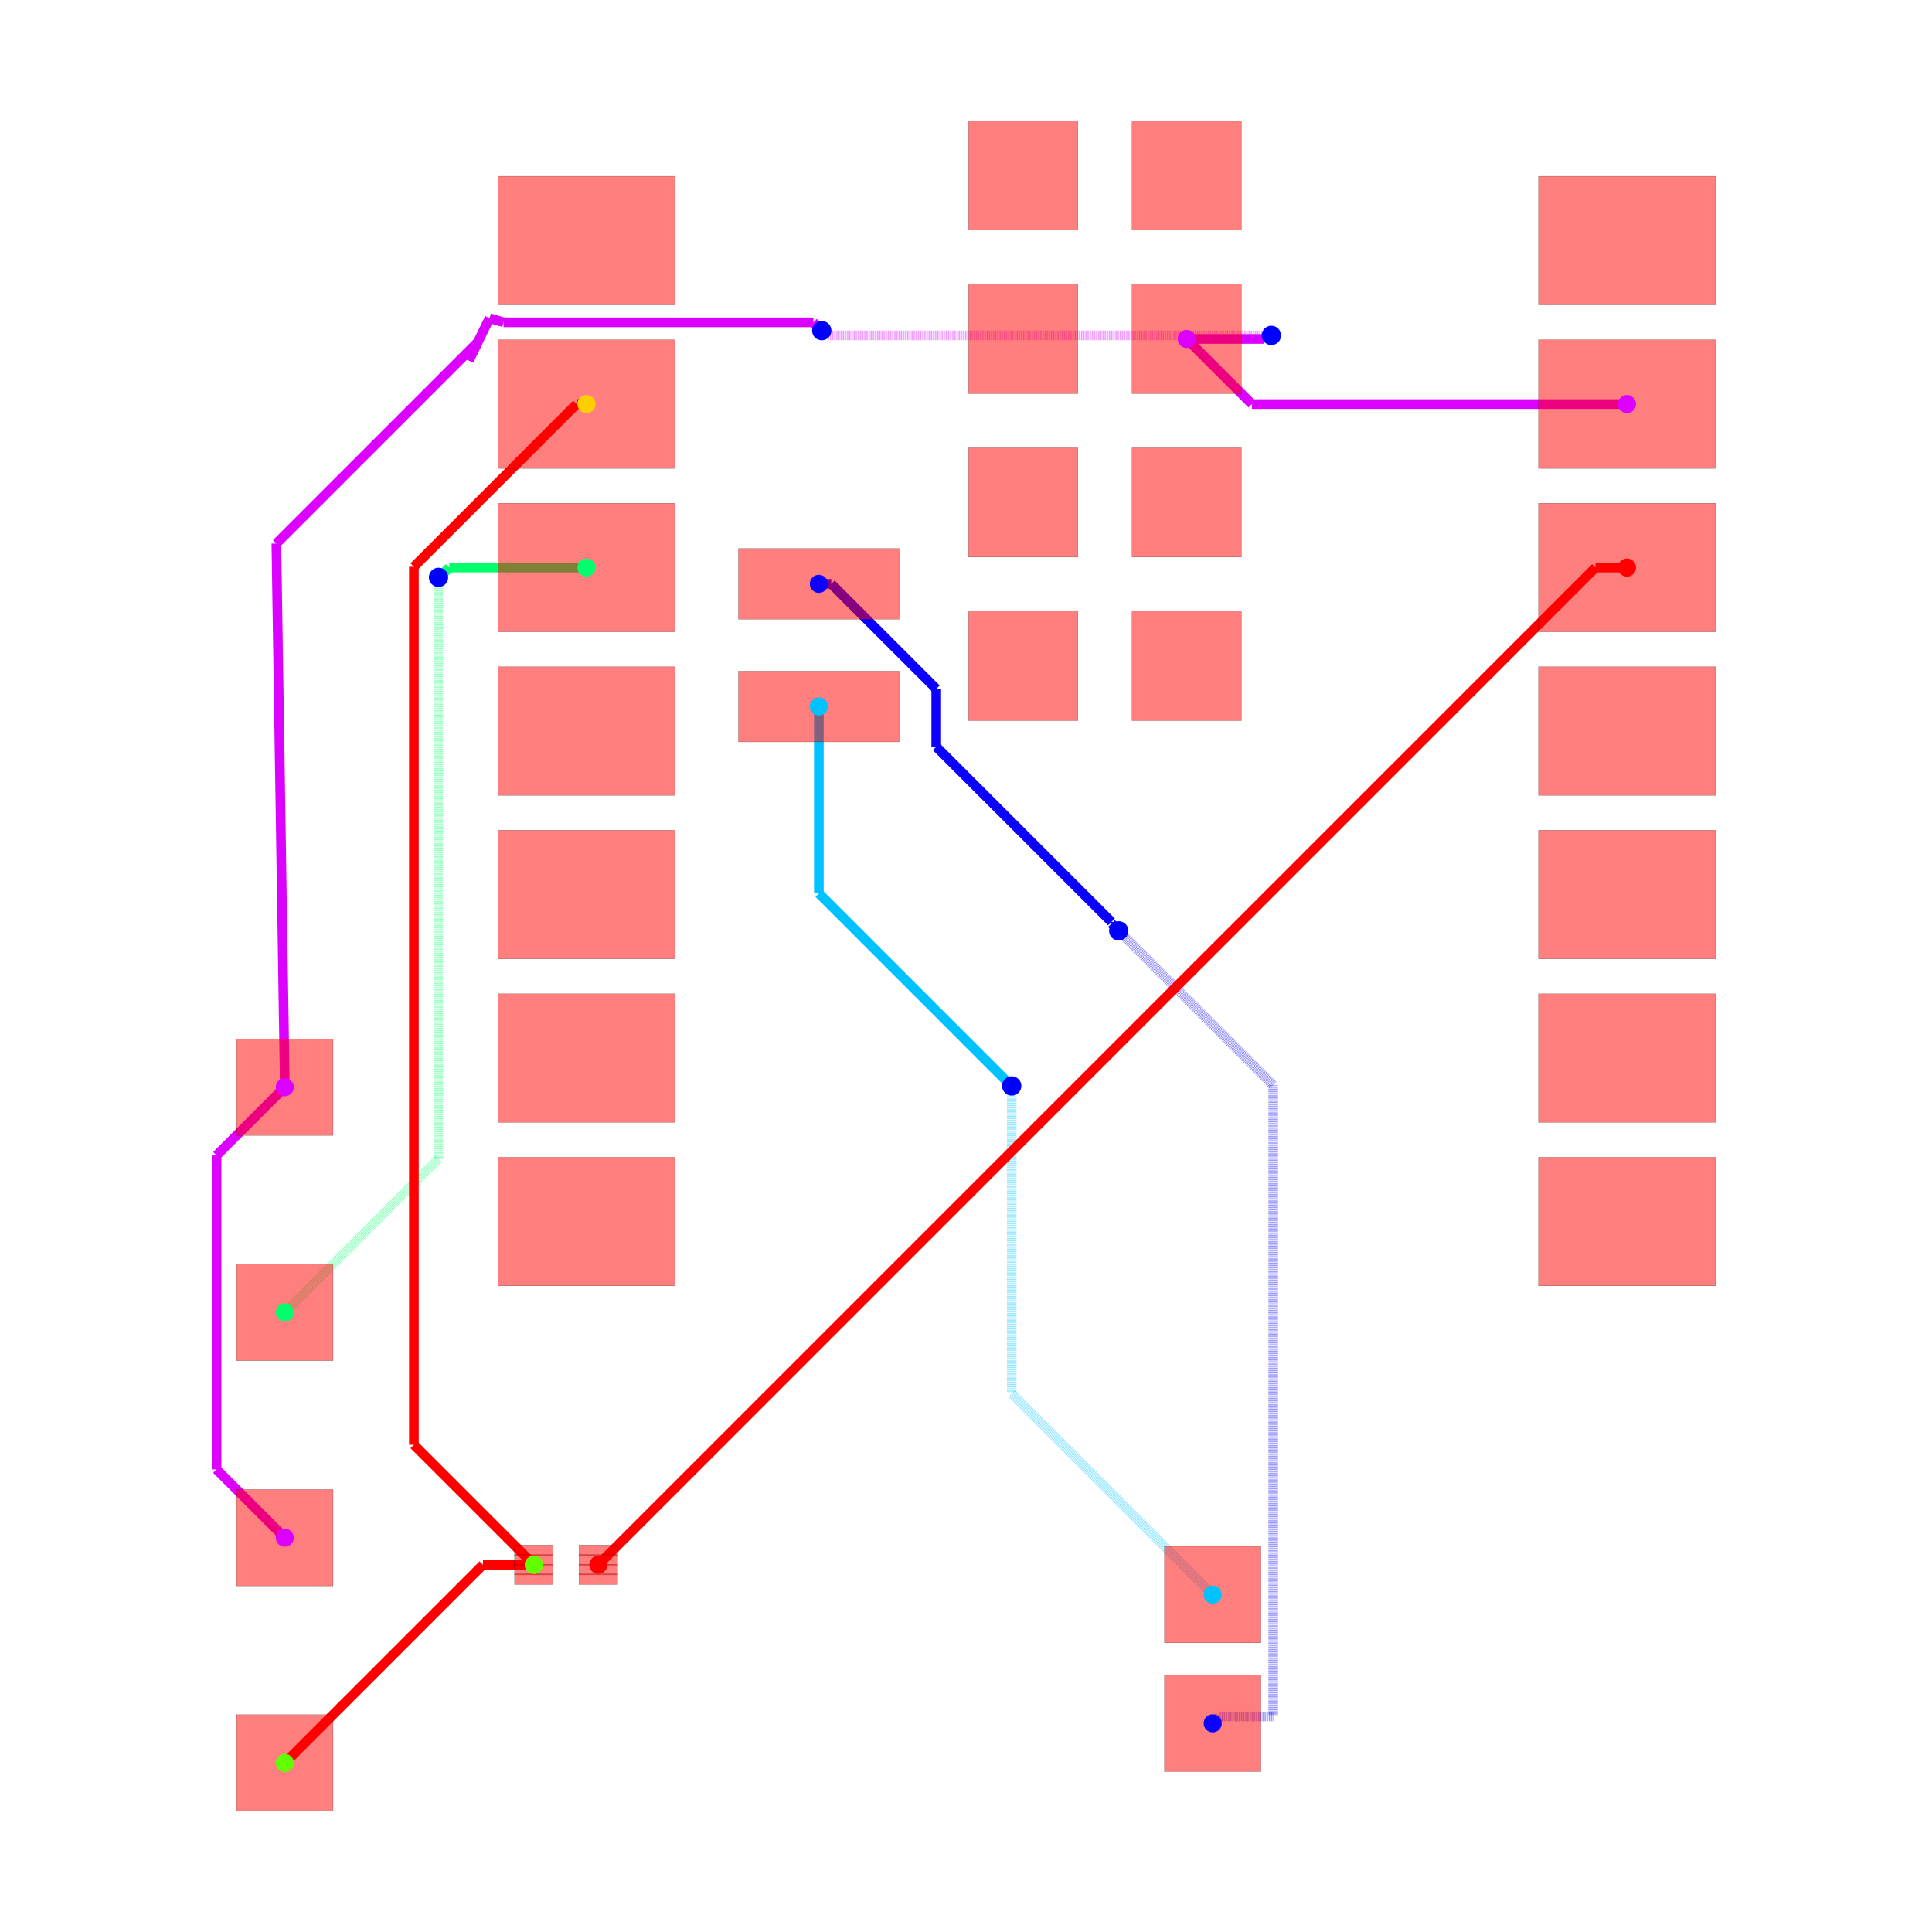
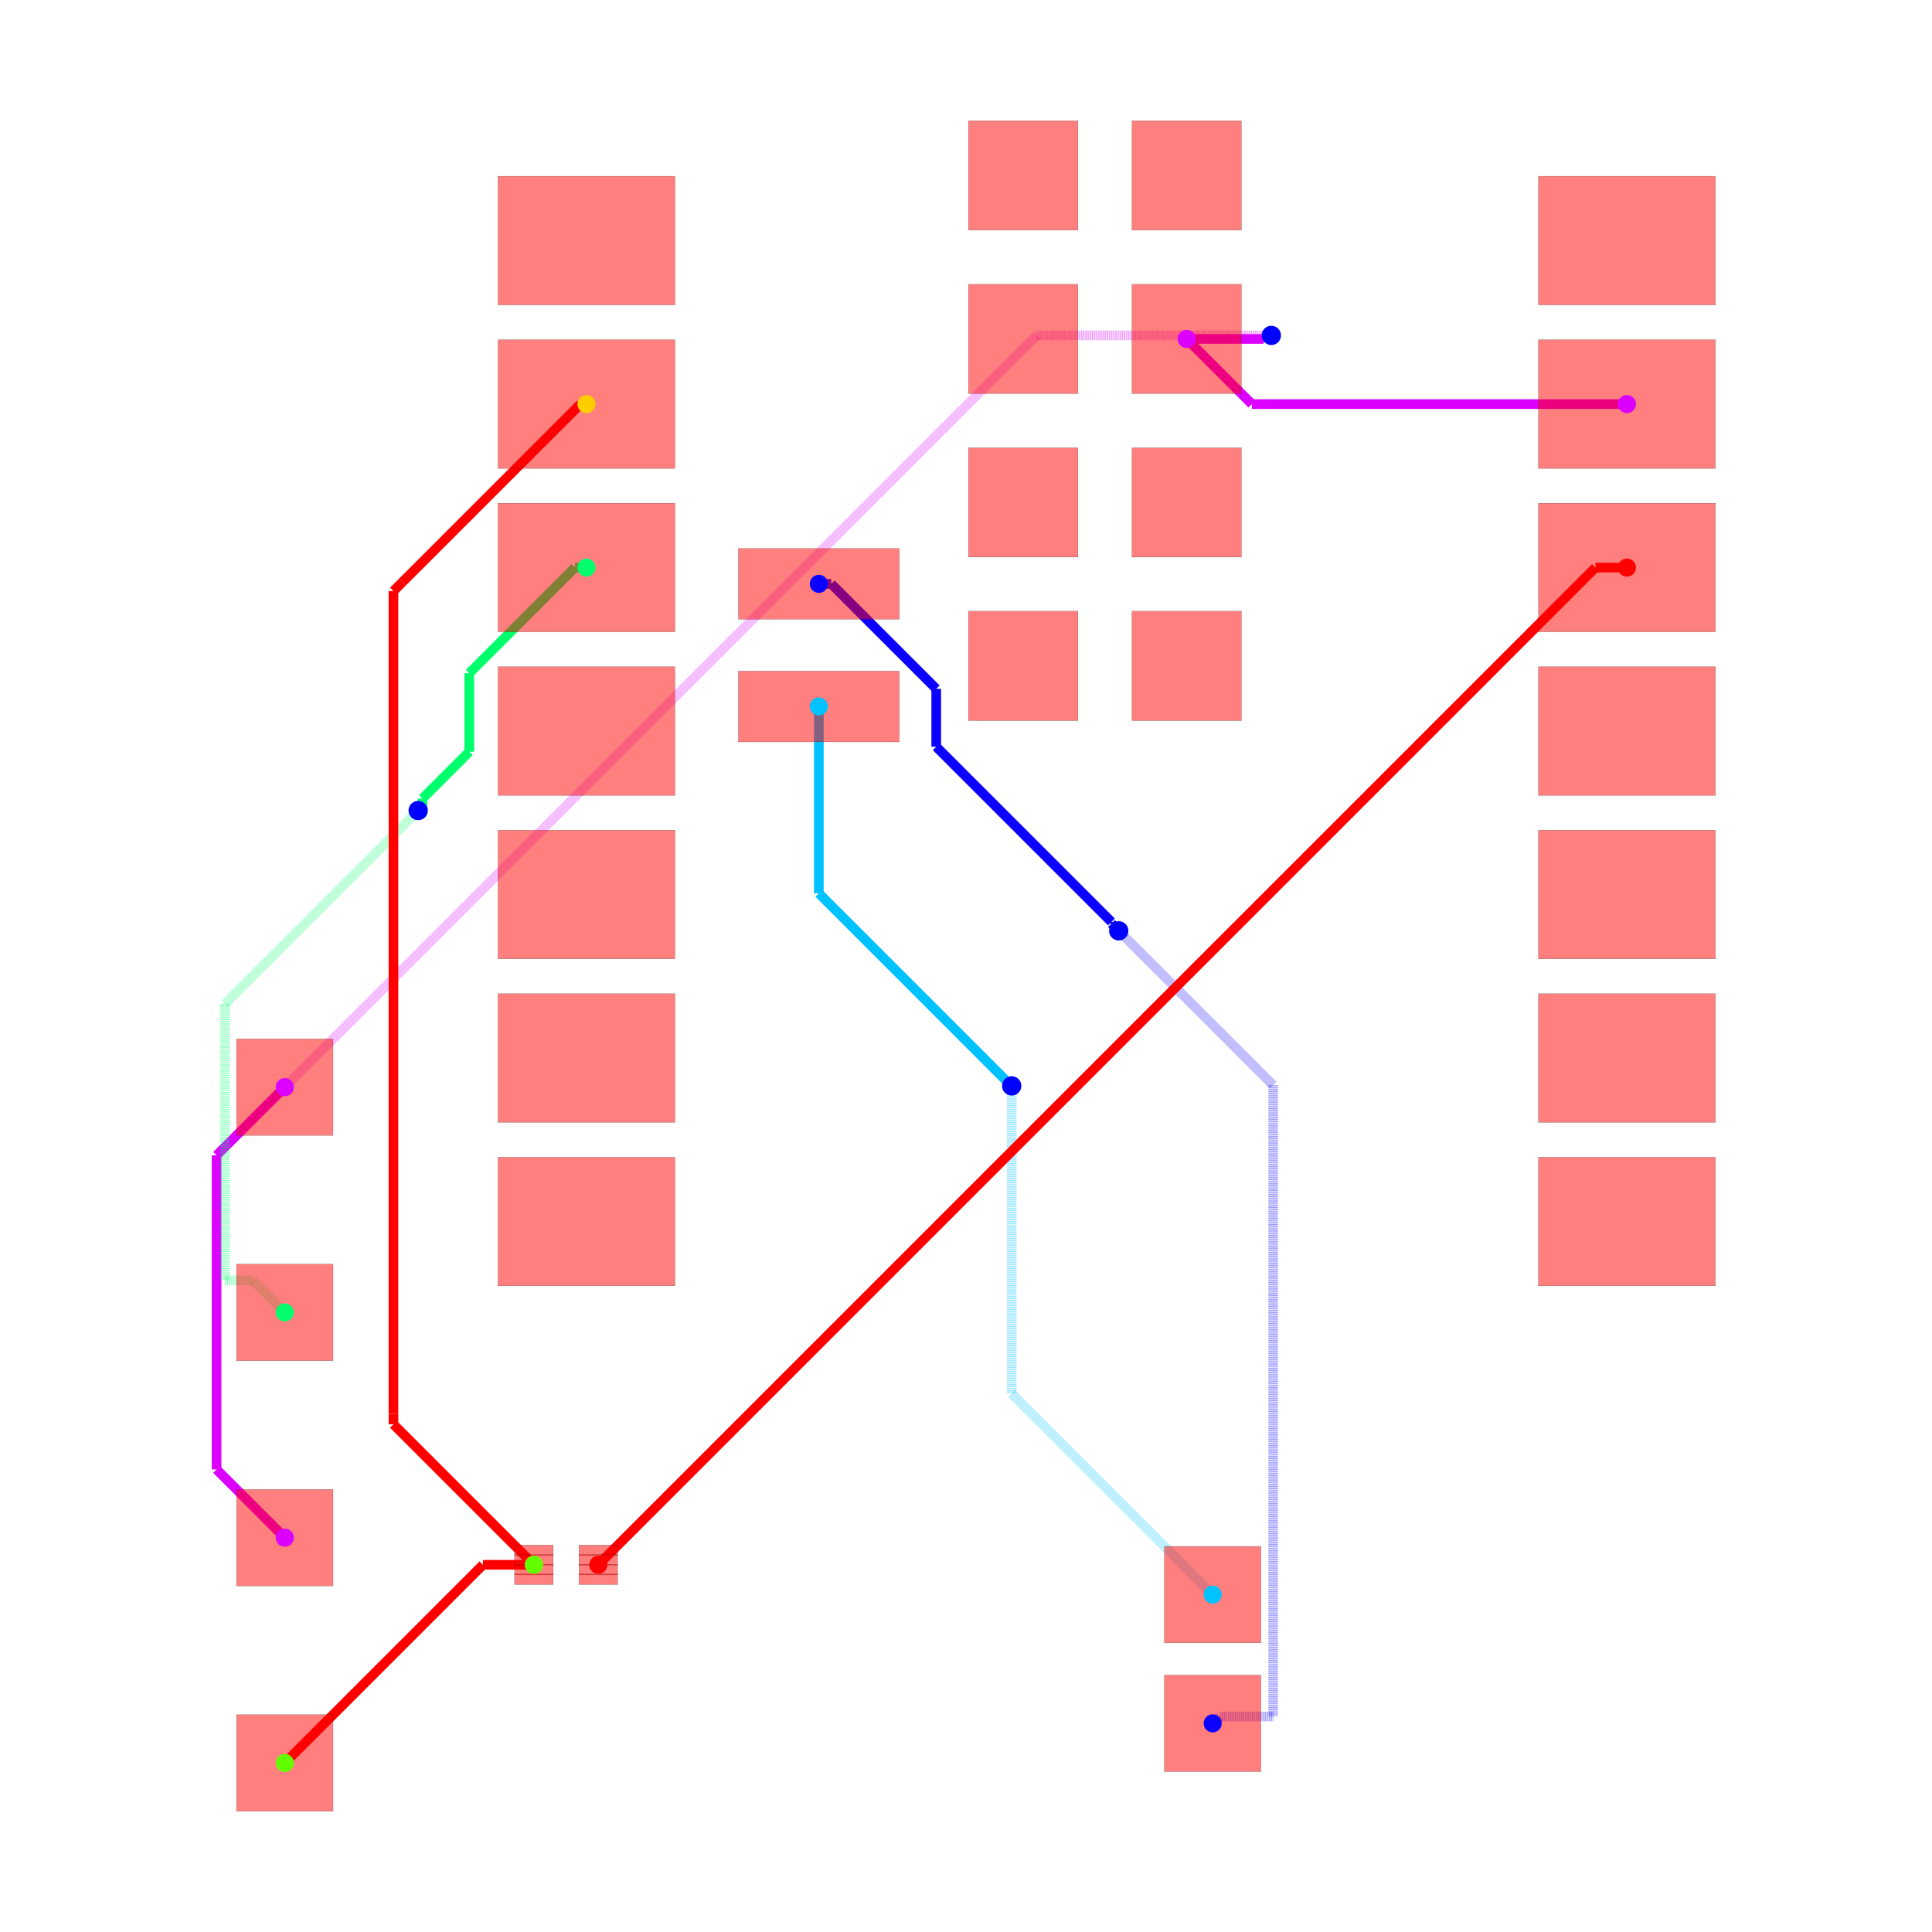
<svg xmlns="http://www.w3.org/2000/svg" width="640" height="640" viewBox="0 0 640 640">
  <rect width="100%" height="100%" fill="white" />
  <g>
    <polyline data-points="10.124772,9.533000000000001 4.296999999999999,9.533000000000001" data-type="line" data-label="" points="538.943,133.858 414.686,133.858" fill="none" stroke="hsl(291.429, 100%, 50%)" stroke-width="3.198" />
  </g>
  <g>
    <polyline data-points="4.296999999999999,9.533000000000001 3.285,10.545" data-type="line" data-label="" points="414.686,133.858 393.108,112.28" fill="none" stroke="hsl(291.429, 100%, 50%)" stroke-width="3.198" />
  </g>
  <g>
    <polyline data-points="-10.727385294299685,-1.079453643315949 -11.787451990270933,-2.1395203392871966" data-type="line" data-label="" points="94.342,360.132 71.74,382.734" fill="none" stroke="hsl(291.429, 100%, 50%)" stroke-width="3.198" />
  </g>
  <g>
    <polyline data-points="-11.787451990270933,-2.1395203392871966 -11.787451990270933,-7.018548009729069" data-type="line" data-label="" points="71.74,382.734 71.74,486.763" fill="none" stroke="hsl(291.429, 100%, 50%)" stroke-width="3.198" />
  </g>
  <g>
    <polyline data-points="-11.787451990270933,-7.018548009729069 -10.727,-8.079" data-type="line" data-label="" points="71.74,486.763 94.35,509.374" fill="none" stroke="hsl(291.429, 100%, 50%)" stroke-width="3.198" />
  </g>
  <g>
    <polyline data-points="3.2847720000000002,10.545 4.481425856792763,10.545" data-type="line" data-label="" points="393.103,112.28 418.618,112.28" fill="none" stroke="hsl(291.429, 100%, 50%)" stroke-width="3.198" />
  </g>
  <g>
    <polyline data-points="4.481425856792763,10.545 4.519004334925215,10.582578478132453" data-type="line" data-label="" points="418.618,112.28 419.419,111.479" fill="none" stroke="hsl(291.429, 100%, 50%)" stroke-width="3.198" />
  </g>
  <g>
    <polyline data-points="4.519004334925215,10.582578478132453 4.582578478132453,10.582578478132453" data-type="line" data-label="" points="419.419,111.479 420.775,111.479" fill="none" stroke="hsl(291.429, 100%, 50%)" stroke-width="3.198" />
  </g>
  <g>
    <polyline data-points="4.582578478132453,10.582578478132453 4.6,10.6" data-type="line" data-label="" points="420.775,111.479 421.146,111.108" fill="none" stroke="hsl(291.429, 100%, 50%)" stroke-width="3.198" />
  </g>
  <g>
-     <polyline data-points="4.6,10.6 -2.2960519574944667,10.6" data-type="line" data-label="" points="421.146,111.108 274.111,111.108" fill="none" stroke="rgba(217,0,255,0.5)" stroke-width="3.198" stroke-dasharray="0.2 0.2" />
-   </g>
-   <g>
-     <polyline data-points="-2.2960519574944667,10.6 -2.368778692030992,10.672726734536525" data-type="line" data-label="" points="274.111,111.108 272.561,109.557" fill="none" stroke="rgba(217,0,255,0.5)" stroke-width="3.198" stroke-dasharray="0.2 0.2" />
-   </g>
-   <g>
-     <polyline data-points="-2.368778692030992,10.672726734536525 -2.383726734536525,10.672726734536525" data-type="line" data-label="" points="272.561,109.557 272.242,109.557" fill="none" stroke="rgba(217,0,255,0.5)" stroke-width="3.198" stroke-dasharray="0.2 0.2" />
-   </g>
-   <g>
-     <polyline data-points="-2.383726734536525,10.672726734536525 -2.385,10.674" data-type="line" data-label="" points="272.242,109.557 272.215,109.53" fill="none" stroke="rgba(217,0,255,0.5)" stroke-width="3.198" stroke-dasharray="0.2 0.2" />
-   </g>
-   <g>
-     <polyline data-points="-2.385,10.674 -2.514000000000001,10.803" data-type="line" data-label="" points="272.215,109.53 269.464,106.779" fill="none" stroke="hsl(291.429, 100%, 50%)" stroke-width="3.198" />
-   </g>
-   <g>
-     <polyline data-points="-2.514000000000001,10.803 -7.329476243820216,10.803" data-type="line" data-label="" points="269.464,106.779 166.791,106.779" fill="none" stroke="hsl(291.429, 100%, 50%)" stroke-width="3.198" />
-   </g>
-   <g>
-     <polyline data-points="-7.329476243820216,10.803 -7.546565191142769,10.867323638764677" data-type="line" data-label="" points="166.791,106.779 162.162,105.408" fill="none" stroke="hsl(291.429, 100%, 50%)" stroke-width="3.198" />
-   </g>
-   <g>
-     <polyline data-points="-7.546565191142769,10.867323638764677 -7.8683371911427695,10.210323638764677" data-type="line" data-label="" points="162.162,105.408 155.301,119.416" fill="none" stroke="hsl(291.429, 100%, 50%)" stroke-width="3.198" />
-   </g>
-   <g>
-     <polyline data-points="-7.8683371911427695,10.210323638764677 -7.727914209371706,10.497041871002377" data-type="line" data-label="" points="155.301,119.416 158.295,113.303" fill="none" stroke="hsl(291.429, 100%, 50%)" stroke-width="3.198" />
-   </g>
-   <g>
-     <polyline data-points="-7.727914209371706,10.497041871002377 -10.85833719114277,7.3666188892313125" data-type="line" data-label="" points="158.295,113.303 91.55,180.048" fill="none" stroke="hsl(291.429, 100%, 50%)" stroke-width="3.198" />
-   </g>
-   <g>
-     <polyline data-points="-10.85833719114277,7.3666188892313125 -10.727,-1.079" data-type="line" data-label="" points="91.55,180.048 94.35,360.122" fill="none" stroke="hsl(291.429, 100%, 50%)" stroke-width="3.198" />
+     <polyline data-points="4.6,10.6 0.952,10.6" data-type="line" data-label="" points="421.146,111.108 343.365,111.108" fill="none" stroke="rgba(217,0,255,0.5)" stroke-width="3.198" stroke-dasharray="0.2 0.2" />
+   </g>
+   <g>
+     <polyline data-points="0.952,10.6 -10.727,-1.079" data-type="line" data-label="" points="343.365,111.108 94.35,360.122" fill="none" stroke="rgba(217,0,255,0.5)" stroke-width="3.198" stroke-dasharray="0.2 0.2" />
  </g>
  <g>
    <polyline data-points="-2.4302279999999996,6.74 -2.2375657284243284,6.74" data-type="line" data-label="" points="271.251,193.409 275.358,193.409" fill="none" stroke="hsl(242.857, 100%, 50%)" stroke-width="3.198" />
  </g>
  <g>
    <polyline data-points="-2.2375657284243284,6.74 -0.606222467974057,5.108656739549729" data-type="line" data-label="" points="275.358,193.409 310.141,228.192" fill="none" stroke="hsl(242.857, 100%, 50%)" stroke-width="3.198" />
  </g>
  <g>
    <polyline data-points="-0.606222467974057,5.108656739549729 -0.606222467974057,4.209513896801447" data-type="line" data-label="" points="310.141,228.192 310.141,247.363" fill="none" stroke="hsl(242.857, 100%, 50%)" stroke-width="3.198" />
  </g>
  <g>
    <polyline data-points="-0.606222467974057,4.209513896801447 2.1157566166366752,1.4875348121907144" data-type="line" data-label="" points="310.141,247.363 368.178,305.4" fill="none" stroke="hsl(242.857, 100%, 50%)" stroke-width="3.198" />
  </g>
  <g>
    <polyline data-points="2.1157566166366752,1.4875348121907144 2.1157566166366752,1.4622433833633248" data-type="line" data-label="" points="368.178,305.4 368.178,305.939" fill="none" stroke="hsl(242.857, 100%, 50%)" stroke-width="3.198" />
  </g>
  <g>
    <polyline data-points="2.1157566166366752,1.4622433833633248 2.229,1.349" data-type="line" data-label="" points="368.178,305.939 370.593,308.354" fill="none" stroke="hsl(242.857, 100%, 50%)" stroke-width="3.198" />
  </g>
  <g>
    <polyline data-points="2.229,1.349 4.628526737670091,-1.050526737670091" data-type="line" data-label="" points="370.593,308.354 421.754,359.515" fill="none" stroke="rgba(8,0,255,0.5)" stroke-width="3.198" stroke-dasharray="0.2 0.2" />
  </g>
  <g>
    <polyline data-points="4.628526737670091,-1.050526737670091 4.628526737670091,-10.857344169042367" data-type="line" data-label="" points="421.754,359.515 421.754,568.612" fill="none" stroke="rgba(8,0,255,0.5)" stroke-width="3.198" stroke-dasharray="0.2 0.2" />
  </g>
  <g>
    <polyline data-points="4.628526737670091,-10.857344169042367 3.7956558309576334,-10.857344169042367" data-type="line" data-label="" points="421.754,568.612 403.996,568.612" fill="none" stroke="rgba(8,0,255,0.5)" stroke-width="3.198" stroke-dasharray="0.2 0.2" />
  </g>
  <g>
    <polyline data-points="3.7956558309576334,-10.857344169042367 3.689,-10.964" data-type="line" data-label="" points="403.996,568.612 401.722,570.886" fill="none" stroke="rgba(8,0,255,0.5)" stroke-width="3.198" stroke-dasharray="0.2 0.2" />
  </g>
  <g>
    <polyline data-points="-2.4302279999999996,4.835 -2.4302279999999996,1.9313357164050575" data-type="line" data-label="" points="271.251,234.026 271.251,295.937" fill="none" stroke="hsl(194.286, 100%, 50%)" stroke-width="3.198" />
  </g>
  <g>
    <polyline data-points="-2.4302279999999996,1.9313357164050575 0.46625026836168004,-0.9651425519566221" data-type="line" data-label="" points="271.251,295.937 333.008,357.695" fill="none" stroke="hsl(194.286, 100%, 50%)" stroke-width="3.198" />
  </g>
  <g>
    <polyline data-points="0.46625026836168004,-0.9651425519566221 0.471142551956622,-0.9651425519566221" data-type="line" data-label="" points="333.008,357.695 333.112,357.695" fill="none" stroke="hsl(194.286, 100%, 50%)" stroke-width="3.198" />
  </g>
  <g>
    <polyline data-points="0.471142551956622,-0.9651425519566221 0.566,-1.06" data-type="line" data-label="" points="333.112,357.695 335.135,359.717" fill="none" stroke="hsl(194.286, 100%, 50%)" stroke-width="3.198" />
  </g>
  <g>
    <polyline data-points="0.566,-1.06 0.566,-5.841" data-type="line" data-label="" points="335.135,359.717 335.135,461.656" fill="none" stroke="rgba(0,195,255,0.5)" stroke-width="3.198" stroke-dasharray="0.2 0.2" />
  </g>
  <g>
    <polyline data-points="0.566,-5.841 3.689,-8.964" data-type="line" data-label="" points="335.135,461.656 401.722,528.243" fill="none" stroke="rgba(0,195,255,0.5)" stroke-width="3.198" stroke-dasharray="0.2 0.2" />
  </g>
  <g>
-     <polyline data-points="-6.040227999999999,6.993 -8.172620877055575,6.993" data-type="line" data-label="" points="194.28,188.015 148.814,188.015" fill="none" stroke="hsl(145.714, 100%, 50%)" stroke-width="3.198" />
-   </g>
-   <g>
-     <polyline data-points="-8.172620877055575,6.993 -8.25574535258634,6.909875524469236" data-type="line" data-label="" points="148.814,188.015 147.041,189.787" fill="none" stroke="hsl(145.714, 100%, 50%)" stroke-width="3.198" />
-   </g>
-   <g>
-     <polyline data-points="-8.25574535258634,6.909875524469236 -8.270124475530764,6.909875524469236" data-type="line" data-label="" points="147.041,189.787 146.735,189.787" fill="none" stroke="hsl(145.714, 100%, 50%)" stroke-width="3.198" />
-   </g>
-   <g>
-     <polyline data-points="-8.270124475530764,6.909875524469236 -8.339,6.841" data-type="line" data-label="" points="146.735,189.787 145.266,191.255" fill="none" stroke="hsl(145.714, 100%, 50%)" stroke-width="3.198" />
-   </g>
-   <g>
-     <polyline data-points="-8.339,6.841 -8.339,-2.191" data-type="line" data-label="" points="145.266,191.255 145.266,383.832" fill="none" stroke="rgba(0,255,106,0.5)" stroke-width="3.198" stroke-dasharray="0.2 0.2" />
-   </g>
-   <g>
-     <polyline data-points="-8.339,-2.191 -10.727,-4.579" data-type="line" data-label="" points="145.266,383.832 94.35,434.748" fill="none" stroke="rgba(0,255,106,0.5)" stroke-width="3.198" stroke-dasharray="0.2 0.2" />
+     <polyline data-points="-6.040227999999999,6.993 -6.2198047001704415,6.993" data-type="line" data-label="" points="194.28,188.015 190.451,188.015" fill="none" stroke="hsl(145.714, 100%, 50%)" stroke-width="3.198" />
+   </g>
+   <g>
+     <polyline data-points="-6.2198047001704415,6.993 -7.860523926126167,5.352280774044275" data-type="line" data-label="" points="190.451,188.015 155.468,222.997" fill="none" stroke="hsl(145.714, 100%, 50%)" stroke-width="3.198" />
+   </g>
+   <g>
+     <polyline data-points="-7.860523926126167,5.352280774044275 -7.860523926126167,4.132239050300266" data-type="line" data-label="" points="155.468,222.997 155.468,249.01" fill="none" stroke="hsl(145.714, 100%, 50%)" stroke-width="3.198" />
+   </g>
+   <g>
+     <polyline data-points="-7.860523926126167,4.132239050300266 -8.588459836470262,3.4043031399561707" data-type="line" data-label="" points="155.468,249.01 139.947,264.531" fill="none" stroke="hsl(145.714, 100%, 50%)" stroke-width="3.198" />
+   </g>
+   <g>
+     <polyline data-points="-8.588459836470262,3.4043031399561707 -8.588459836470262,3.284540163529737" data-type="line" data-label="" points="139.947,264.531 139.947,267.085" fill="none" stroke="hsl(145.714, 100%, 50%)" stroke-width="3.198" />
+   </g>
+   <g>
+     <polyline data-points="-8.588459836470262,3.284540163529737 -8.655,3.218" data-type="line" data-label="" points="139.947,267.085 138.529,268.504" fill="none" stroke="hsl(145.714, 100%, 50%)" stroke-width="3.198" />
+   </g>
+   <g>
+     <polyline data-points="-8.655,3.218 -11.657584558081462,0.21541544191853745" data-type="line" data-label="" points="138.529,268.504 74.509,332.523" fill="none" stroke="rgba(0,255,106,0.5)" stroke-width="3.198" stroke-dasharray="0.2 0.2" />
+   </g>
+   <g>
+     <polyline data-points="-11.657584558081462,0.21541544191853745 -11.657584558081462,-4.081948217040737" data-type="line" data-label="" points="74.509,332.523 74.509,424.15" fill="none" stroke="rgba(0,255,106,0.5)" stroke-width="3.198" stroke-dasharray="0.2 0.2" />
+   </g>
+   <g>
+     <polyline data-points="-11.657584558081462,-4.081948217040737 -11.224051782959263,-4.081948217040737" data-type="line" data-label="" points="74.509,424.15 83.752,424.15" fill="none" stroke="rgba(0,255,106,0.5)" stroke-width="3.198" stroke-dasharray="0.2 0.2" />
+   </g>
+   <g>
+     <polyline data-points="-11.224051782959263,-4.081948217040737 -10.727,-4.579" data-type="line" data-label="" points="83.752,424.15 94.35,434.748" fill="none" stroke="rgba(0,255,106,0.5)" stroke-width="3.198" stroke-dasharray="0.2 0.2" />
+   </g>
+   <g>
+     <polyline data-points="-6.040227999999999,9.533000000000001 -6.1339113550473545,9.533000000000001" data-type="line" data-label="" points="194.28,133.858 192.282,133.858" fill="none" stroke="red" stroke-width="3.198" />
+   </g>
+   <g>
+     <polyline data-points="-6.1339113550473545,9.533000000000001 -8.895991510326834,6.770919844720522" data-type="line" data-label="" points="192.282,133.858 133.39,192.75" fill="none" stroke="red" stroke-width="3.198" />
+   </g>
+   <g>
+     <polyline data-points="-8.895991510326834,6.770919844720522 -9.039080962044173,6.627830393003183" data-type="line" data-label="" points="133.39,192.75 130.339,195.8" fill="none" stroke="red" stroke-width="3.198" />
+   </g>
+   <g>
+     <polyline data-points="-9.039080962044173,6.627830393003183 -9.039080962044173,-6.154359054414063" data-type="line" data-label="" points="130.339,195.8 130.339,468.337" fill="none" stroke="red" stroke-width="3.198" />
+   </g>
+   <g>
+     <polyline data-points="-9.039080962044173,-6.154359054414063 -9.039080962044173,-6.317919037955828" data-type="line" data-label="" points="130.339,468.337 130.339,471.825" fill="none" stroke="red" stroke-width="3.198" />
+   </g>
+   <g>
+     <polyline data-points="-9.039080962044173,-6.317919037955828 -6.857,-8.5" data-type="line" data-label="" points="130.339,471.825 176.865,518.35" fill="none" stroke="red" stroke-width="3.198" />
  </g>
  <g>
    <polyline data-points="-6.856893060790263,-8.500436101920712 -7.648436101920712,-8.500436101920712" data-type="line" data-label="" points="176.867,518.359 159.99,518.359" fill="none" stroke="red" stroke-width="3.198" />
  </g>
  <g>
    <polyline data-points="-7.648436101920712,-8.500436101920712 -10.727,-11.579" data-type="line" data-label="" points="159.99,518.359 94.35,583.999" fill="none" stroke="red" stroke-width="3.198" />
  </g>
  <g>
-     <polyline data-points="-6.040227999999999,9.533000000000001 -6.194260327749989,9.533000000000001" data-type="line" data-label="" points="194.28,133.858 190.995,133.858" fill="none" stroke="red" stroke-width="3.198" />
-   </g>
-   <g>
-     <polyline data-points="-6.194260327749989,9.533000000000001 -8.72177301769848,7.00548731005151" data-type="line" data-label="" points="190.995,133.858 137.105,187.748" fill="none" stroke="red" stroke-width="3.198" />
-   </g>
-   <g>
-     <polyline data-points="-8.72177301769848,7.00548731005151 -8.72177301769848,-6.63522698230152" data-type="line" data-label="" points="137.105,187.748 137.105,478.59" fill="none" stroke="red" stroke-width="3.198" />
-   </g>
-   <g>
-     <polyline data-points="-8.72177301769848,-6.63522698230152 -6.857,-8.5" data-type="line" data-label="" points="137.105,478.59 176.865,518.35" fill="none" stroke="red" stroke-width="3.198" />
-   </g>
-   <g>
    <polyline data-points="10.124772,6.993 9.636,6.993" data-type="line" data-label="" points="538.943,188.015 528.522,188.015" fill="none" stroke="hsl(0, 100%, 50%)" stroke-width="3.198" />
  </g>
  <g>
    <polyline data-points="9.636,6.993 -5.857,-8.5" data-type="line" data-label="" points="528.522,188.015 198.186,518.35" fill="none" stroke="hsl(0, 100%, 50%)" stroke-width="3.198" />
  </g>
  <g>
    <rect data-type="rect" data-label="top source_trace_2" data-x="-5.856893060790263" data-y="-8.275436101920713" x="191.792" y="511.803" width="12.793" height="3.518" fill="rgba(255,0,0,0.5)" stroke="black" stroke-width="0.047" />
  </g>
  <g>
    <rect data-type="rect" data-label="top source_trace_2" data-x="-5.856893060790263" data-y="-8.425436101920713" x="191.792" y="515.001" width="12.793" height="3.518" fill="rgba(255,0,0,0.5)" stroke="black" stroke-width="0.047" />
  </g>
  <g>
    <rect data-type="rect" data-label="top source_trace_2" data-x="-5.856893060790263" data-y="-8.575436101920712" x="191.792" y="518.199" width="12.793" height="3.518" fill="rgba(255,0,0,0.5)" stroke="black" stroke-width="0.047" />
  </g>
  <g>
    <rect data-type="rect" data-label="top source_trace_2" data-x="-5.856893060790263" data-y="-8.725436101920712" x="191.792" y="521.398" width="12.793" height="3.518" fill="rgba(255,0,0,0.5)" stroke="black" stroke-width="0.047" />
  </g>
  <g>
    <rect data-type="rect" data-label="top source_trace_4, source_trace_3" data-x="-6.856893060790263" data-y="-8.275436101920713" x="170.471" y="511.803" width="12.793" height="3.518" fill="rgba(255,0,0,0.5)" stroke="black" stroke-width="0.047" />
  </g>
  <g>
    <rect data-type="rect" data-label="top source_trace_4, source_trace_3" data-x="-6.856893060790263" data-y="-8.425436101920713" x="170.471" y="515.001" width="12.793" height="3.518" fill="rgba(255,0,0,0.5)" stroke="black" stroke-width="0.047" />
  </g>
  <g>
    <rect data-type="rect" data-label="top source_trace_4, source_trace_3" data-x="-6.856893060790263" data-y="-8.575436101920712" x="170.471" y="518.199" width="12.793" height="3.518" fill="rgba(255,0,0,0.5)" stroke="black" stroke-width="0.047" />
  </g>
  <g>
    <rect data-type="rect" data-label="top source_trace_4, source_trace_3" data-x="-6.856893060790263" data-y="-8.725436101920712" x="170.471" y="521.398" width="12.793" height="3.518" fill="rgba(255,0,0,0.5)" stroke="black" stroke-width="0.047" />
  </g>
  <g>
    <rect data-type="rect" data-label="top" data-x="-6.040227999999999" data-y="12.073" x="164.962" y="58.379" width="58.634" height="42.643" fill="rgba(255,0,0,0.5)" stroke="black" stroke-width="0.047" />
  </g>
  <g>
    <rect data-type="rect" data-label="top source_trace_4, source_trace_3" data-x="-6.040227999999999" data-y="9.533000000000001" x="164.962" y="112.536" width="58.634" height="42.643" fill="rgba(255,0,0,0.5)" stroke="black" stroke-width="0.047" />
  </g>
  <g>
    <rect data-type="rect" data-label="top source_trace_6" data-x="-6.040227999999999" data-y="6.993" x="164.962" y="166.693" width="58.634" height="42.643" fill="rgba(255,0,0,0.5)" stroke="black" stroke-width="0.047" />
  </g>
  <g>
    <rect data-type="rect" data-label="top" data-x="-6.040227999999999" data-y="4.453" x="164.962" y="220.85" width="58.634" height="42.643" fill="rgba(255,0,0,0.5)" stroke="black" stroke-width="0.047" />
  </g>
  <g>
    <rect data-type="rect" data-label="top" data-x="-6.040227999999999" data-y="1.9129999999999998" x="164.962" y="275.007" width="58.634" height="42.643" fill="rgba(255,0,0,0.5)" stroke="black" stroke-width="0.047" />
  </g>
  <g>
    <rect data-type="rect" data-label="top" data-x="-6.040227999999999" data-y="-0.6269999999999998" x="164.962" y="329.163" width="58.634" height="42.643" fill="rgba(255,0,0,0.5)" stroke="black" stroke-width="0.047" />
  </g>
  <g>
    <rect data-type="rect" data-label="top" data-x="-6.040227999999999" data-y="-3.167" x="164.962" y="383.32" width="58.634" height="42.643" fill="rgba(255,0,0,0.5)" stroke="black" stroke-width="0.047" />
  </g>
  <g>
    <rect data-type="rect" data-label="top" data-x="10.124772" data-y="-3.167" x="509.626" y="383.32" width="58.634" height="42.643" fill="rgba(255,0,0,0.5)" stroke="black" stroke-width="0.047" />
  </g>
  <g>
    <rect data-type="rect" data-label="top" data-x="10.124772" data-y="-0.6269999999999998" x="509.626" y="329.163" width="58.634" height="42.643" fill="rgba(255,0,0,0.5)" stroke="black" stroke-width="0.047" />
  </g>
  <g>
    <rect data-type="rect" data-label="top" data-x="10.124772" data-y="1.9129999999999998" x="509.626" y="275.007" width="58.634" height="42.643" fill="rgba(255,0,0,0.5)" stroke="black" stroke-width="0.047" />
  </g>
  <g>
    <rect data-type="rect" data-label="top" data-x="10.124772" data-y="4.453" x="509.626" y="220.85" width="58.634" height="42.643" fill="rgba(255,0,0,0.5)" stroke="black" stroke-width="0.047" />
  </g>
  <g>
    <rect data-type="rect" data-label="top source_trace_2" data-x="10.124772" data-y="6.993" x="509.626" y="166.693" width="58.634" height="42.643" fill="rgba(255,0,0,0.5)" stroke="black" stroke-width="0.047" />
  </g>
  <g>
    <rect data-type="rect" data-label="top source_net_0" data-x="10.124772" data-y="9.533000000000001" x="509.626" y="112.536" width="58.634" height="42.643" fill="rgba(255,0,0,0.5)" stroke="black" stroke-width="0.047" />
  </g>
  <g>
    <rect data-type="rect" data-label="top" data-x="10.124772" data-y="12.073" x="509.626" y="58.379" width="58.634" height="42.643" fill="rgba(255,0,0,0.5)" stroke="black" stroke-width="0.047" />
  </g>
  <g>
    <rect data-type="rect" data-label="top source_trace_8" data-x="-2.4302279999999996" data-y="4.835" x="244.599" y="222.3" width="53.304" height="23.454" fill="rgba(255,0,0,0.5)" stroke="black" stroke-width="0.047" />
  </g>
  <g>
    <rect data-type="rect" data-label="top source_trace_9" data-x="-2.4302279999999996" data-y="6.74" x="244.599" y="181.682" width="53.304" height="23.454" fill="rgba(255,0,0,0.5)" stroke="black" stroke-width="0.047" />
  </g>
  <g>
    <rect data-type="rect" data-label="top" data-x="0.7447720000000002" data-y="13.085" x="320.823" y="40" width="36.247" height="36.247" fill="rgba(255,0,0,0.5)" stroke="black" stroke-width="0.047" />
  </g>
  <g>
    <rect data-type="rect" data-label="top" data-x="3.2847720000000002" data-y="13.085" x="374.98" y="40" width="36.247" height="36.247" fill="rgba(255,0,0,0.5)" stroke="black" stroke-width="0.047" />
  </g>
  <g>
    <rect data-type="rect" data-label="top" data-x="0.7447720000000002" data-y="10.545" x="320.823" y="94.157" width="36.247" height="36.247" fill="rgba(255,0,0,0.5)" stroke="black" stroke-width="0.047" />
  </g>
  <g>
    <rect data-type="rect" data-label="top source_net_0" data-x="3.2847720000000002" data-y="10.545" x="374.98" y="94.157" width="36.247" height="36.247" fill="rgba(255,0,0,0.5)" stroke="black" stroke-width="0.047" />
  </g>
  <g>
    <rect data-type="rect" data-label="top" data-x="0.7447720000000002" data-y="8.004999999999999" x="320.823" y="148.314" width="36.247" height="36.247" fill="rgba(255,0,0,0.5)" stroke="black" stroke-width="0.047" />
  </g>
  <g>
    <rect data-type="rect" data-label="top" data-x="3.2847720000000002" data-y="8.004999999999999" x="374.98" y="148.314" width="36.247" height="36.247" fill="rgba(255,0,0,0.5)" stroke="black" stroke-width="0.047" />
  </g>
  <g>
    <rect data-type="rect" data-label="top" data-x="0.7447720000000002" data-y="5.465" x="320.823" y="202.471" width="36.247" height="36.247" fill="rgba(255,0,0,0.5)" stroke="black" stroke-width="0.047" />
  </g>
  <g>
    <rect data-type="rect" data-label="top" data-x="3.2847720000000002" data-y="5.465" x="374.98" y="202.471" width="36.247" height="36.247" fill="rgba(255,0,0,0.5)" stroke="black" stroke-width="0.047" />
  </g>
  <g>
    <rect data-type="rect" data-label="top source_trace_9 inner1 source_trace_9 inner2 source_trace_9 bottom source_trace_9" data-x="3.6885631738662035" data-y="-10.96420520580684" x="385.722" y="554.9" width="31.982" height="31.982" fill="rgba(255,0,0,0.5)" stroke="black" stroke-width="0.047" />
  </g>
  <g>
    <rect data-type="rect" data-label="top source_trace_8 inner1 source_trace_8 inner2 source_trace_8 bottom source_trace_8" data-x="3.6885631738662035" data-y="-8.96420520580684" x="385.722" y="512.256" width="31.982" height="31.982" fill="rgba(255,0,0,0.5)" stroke="black" stroke-width="0.047" />
  </g>
  <g>
    <rect data-type="rect" data-label="top source_trace_4, source_trace_3 inner1 source_trace_4, source_trace_3 inner2 source_trace_4, source_trace_3 bottom source_trace_4, source_trace_3" data-x="-10.727385294299685" data-y="-11.579453643315949" x="78.351" y="568.018" width="31.982" height="31.982" fill="rgba(255,0,0,0.5)" stroke="black" stroke-width="0.047" />
  </g>
  <g>
    <rect data-type="rect" data-label="top source_net_0 inner1 source_net_0 inner2 source_net_0 bottom source_net_0" data-x="-10.727385294299685" data-y="-8.079453643315949" x="78.351" y="493.392" width="31.982" height="31.982" fill="rgba(255,0,0,0.5)" stroke="black" stroke-width="0.047" />
  </g>
  <g>
    <rect data-type="rect" data-label="top source_trace_6 inner1 source_trace_6 inner2 source_trace_6 bottom source_trace_6" data-x="-10.727385294299685" data-y="-4.579453643315949" x="78.351" y="418.766" width="31.982" height="31.982" fill="rgba(255,0,0,0.5)" stroke="black" stroke-width="0.047" />
  </g>
  <g>
    <rect data-type="rect" data-label="top source_net_0 inner1 source_net_0 inner2 source_net_0 bottom source_net_0" data-x="-10.727385294299685" data-y="-1.079453643315949" x="78.351" y="344.141" width="31.982" height="31.982" fill="rgba(255,0,0,0.5)" stroke="black" stroke-width="0.047" />
  </g>
  <circle data-type="circle" data-label="" data-x="4.6" data-y="10.6" cx="421.146" cy="111.108" r="3.198" fill="blue" stroke="none" stroke-width="0.047" />
-   <circle data-type="circle" data-label="" data-x="-2.385" data-y="10.674" cx="272.215" cy="109.53" r="3.198" fill="blue" stroke="none" stroke-width="0.047" />
  <circle data-type="circle" data-label="" data-x="2.229" data-y="1.349" cx="370.593" cy="308.354" r="3.198" fill="blue" stroke="none" stroke-width="0.047" />
  <circle data-type="circle" data-label="" data-x="0.566" data-y="-1.06" cx="335.135" cy="359.717" r="3.198" fill="blue" stroke="none" stroke-width="0.047" />
-   <circle data-type="circle" data-label="" data-x="-8.339" data-y="6.841" cx="145.266" cy="191.255" r="3.198" fill="blue" stroke="none" stroke-width="0.047" />
+   <circle data-type="circle" data-label="" data-x="-8.655" data-y="3.218" cx="138.529" cy="268.504" r="3.198" fill="blue" stroke="none" stroke-width="0.047" />
  <g>
    <circle data-type="point" data-label="source_trace_2 source_trace_2 top" data-x="10.124772" data-y="6.993" cx="538.943" cy="188.015" r="3" fill="hsl(0, 100%, 50%)" />
  </g>
  <g>
    <circle data-type="point" data-label="source_trace_2 source_trace_2 top" data-x="-5.856893060790263" data-y="-8.500436101920712" cx="198.189" cy="518.359" r="3" fill="hsl(0, 100%, 50%)" />
  </g>
  <g>
    <circle data-type="point" data-label="source_trace_3 source_trace_3 top" data-x="-6.040227999999999" data-y="9.533000000000001" cx="194.28" cy="133.858" r="3" fill="hsl(48.571, 100%, 50%)" />
  </g>
  <g>
    <circle data-type="point" data-label="source_trace_3 source_trace_3 top" data-x="-6.856893060790263" data-y="-8.500436101920712" cx="176.867" cy="518.359" r="3" fill="hsl(48.571, 100%, 50%)" />
  </g>
  <g>
    <circle data-type="point" data-label="source_trace_4 source_trace_4 top" data-x="-6.856893060790263" data-y="-8.500436101920712" cx="176.867" cy="518.359" r="3" fill="hsl(97.143, 100%, 50%)" />
  </g>
  <g>
    <circle data-type="point" data-label="source_trace_4 source_trace_4 top" data-x="-10.727385294299685" data-y="-11.579453643315949" cx="94.342" cy="584.009" r="3" fill="hsl(97.143, 100%, 50%)" />
  </g>
  <g>
    <circle data-type="point" data-label="source_trace_6 source_trace_6 top" data-x="-6.040227999999999" data-y="6.993" cx="194.28" cy="188.015" r="3" fill="hsl(145.714, 100%, 50%)" />
  </g>
  <g>
    <circle data-type="point" data-label="source_trace_6 source_trace_6 top" data-x="-10.727385294299685" data-y="-4.579453643315949" cx="94.342" cy="434.758" r="3" fill="hsl(145.714, 100%, 50%)" />
  </g>
  <g>
    <circle data-type="point" data-label="source_trace_8 source_trace_8 top" data-x="-2.4302279999999996" data-y="4.835" cx="271.251" cy="234.026" r="3" fill="hsl(194.286, 100%, 50%)" />
  </g>
  <g>
    <circle data-type="point" data-label="source_trace_8 source_trace_8 top" data-x="3.6885631738662035" data-y="-8.96420520580684" cx="401.713" cy="528.248" r="3" fill="hsl(194.286, 100%, 50%)" />
  </g>
  <g>
    <circle data-type="point" data-label="source_trace_9 source_trace_9 top" data-x="-2.4302279999999996" data-y="6.74" cx="271.251" cy="193.409" r="3" fill="hsl(242.857, 100%, 50%)" />
  </g>
  <g>
    <circle data-type="point" data-label="source_trace_9 source_trace_9 top" data-x="3.6885631738662035" data-y="-10.96420520580684" cx="401.713" cy="570.891" r="3" fill="hsl(242.857, 100%, 50%)" />
  </g>
  <g>
    <circle data-type="point" data-label="source_net_0 source_net_0 top" data-x="10.124772" data-y="9.533000000000001" cx="538.943" cy="133.858" r="3" fill="hsl(291.429, 100%, 50%)" />
  </g>
  <g>
    <circle data-type="point" data-label="source_net_0 source_net_0 top" data-x="3.2847720000000002" data-y="10.545" cx="393.103" cy="112.28" r="3" fill="hsl(291.429, 100%, 50%)" />
  </g>
  <g>
    <circle data-type="point" data-label="source_net_0 source_net_0 top" data-x="-10.727385294299685" data-y="-8.079453643315949" cx="94.342" cy="509.383" r="3" fill="hsl(291.429, 100%, 50%)" />
  </g>
  <g>
    <circle data-type="point" data-label="source_net_0 source_net_0 top" data-x="-10.727385294299685" data-y="-1.079453643315949" cx="94.342" cy="360.132" r="3" fill="hsl(291.429, 100%, 50%)" />
  </g>
  <g id="crosshair" style="display: none">
    <line id="crosshair-h" y1="0" y2="640" stroke="#666" stroke-width="0.5" />
    <line id="crosshair-v" x1="0" x2="640" stroke="#666" stroke-width="0.5" />
    <text id="coordinates" font-family="monospace" font-size="12" fill="#666" />
  </g>
</svg>
